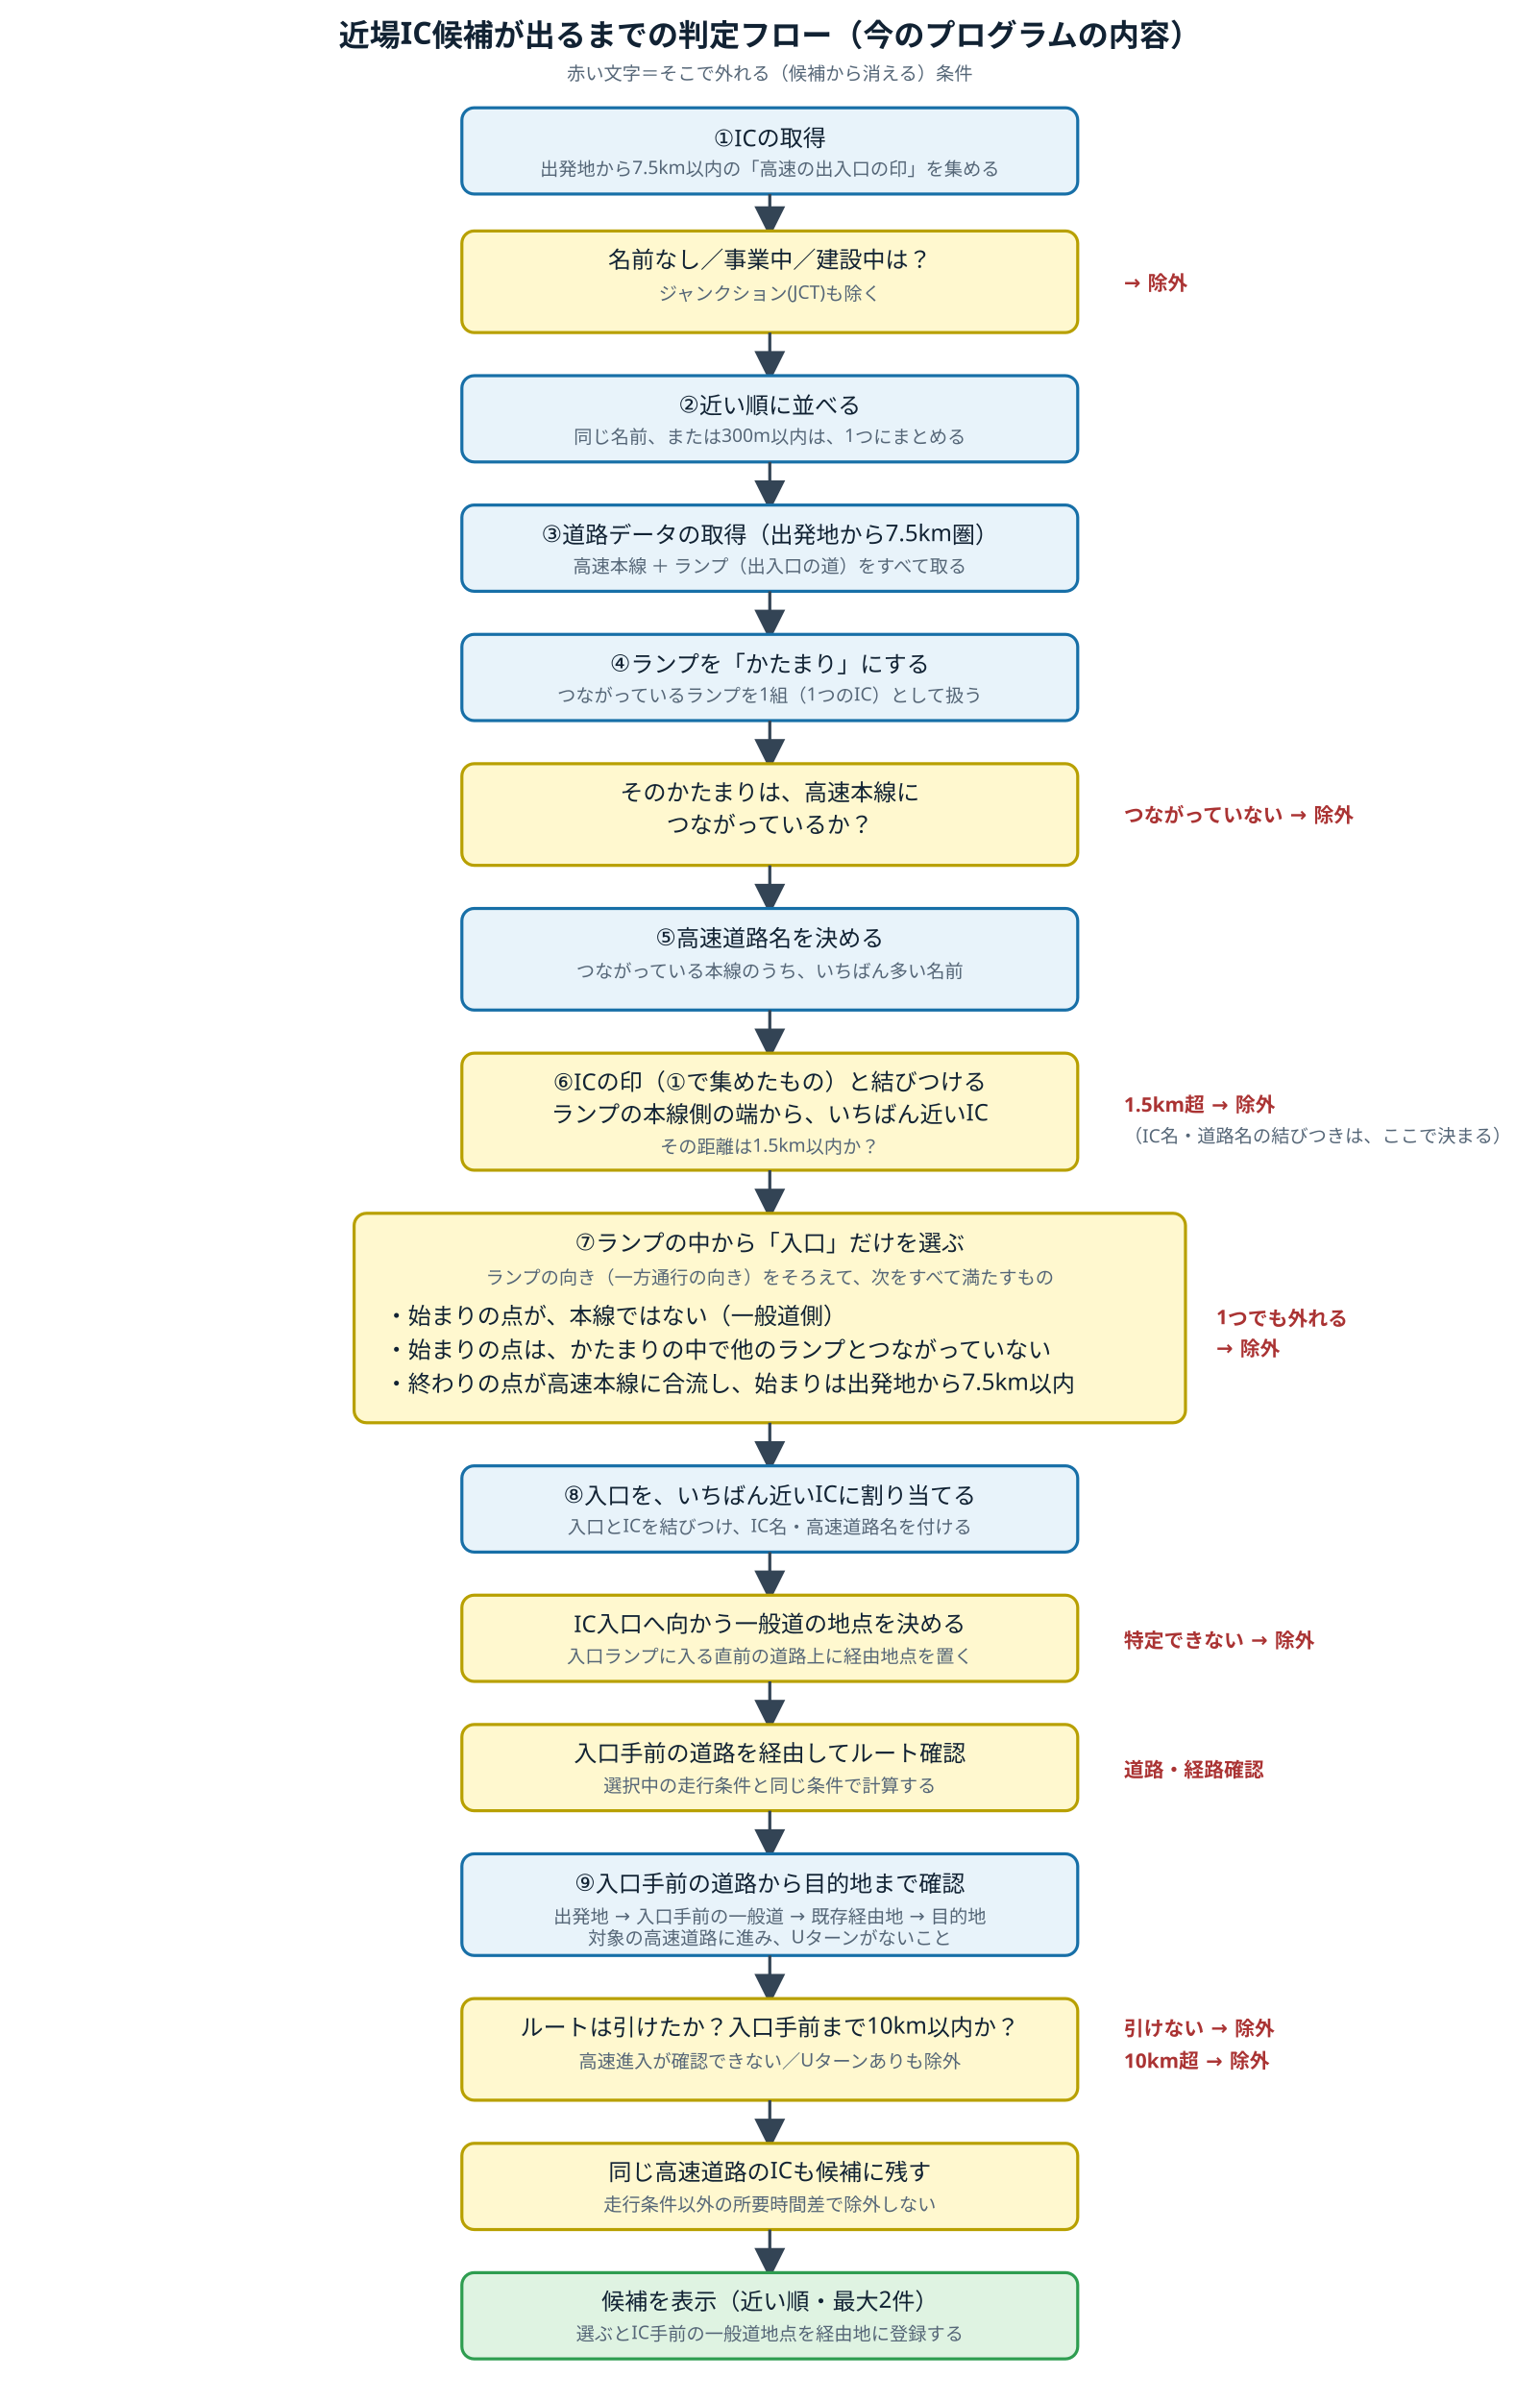
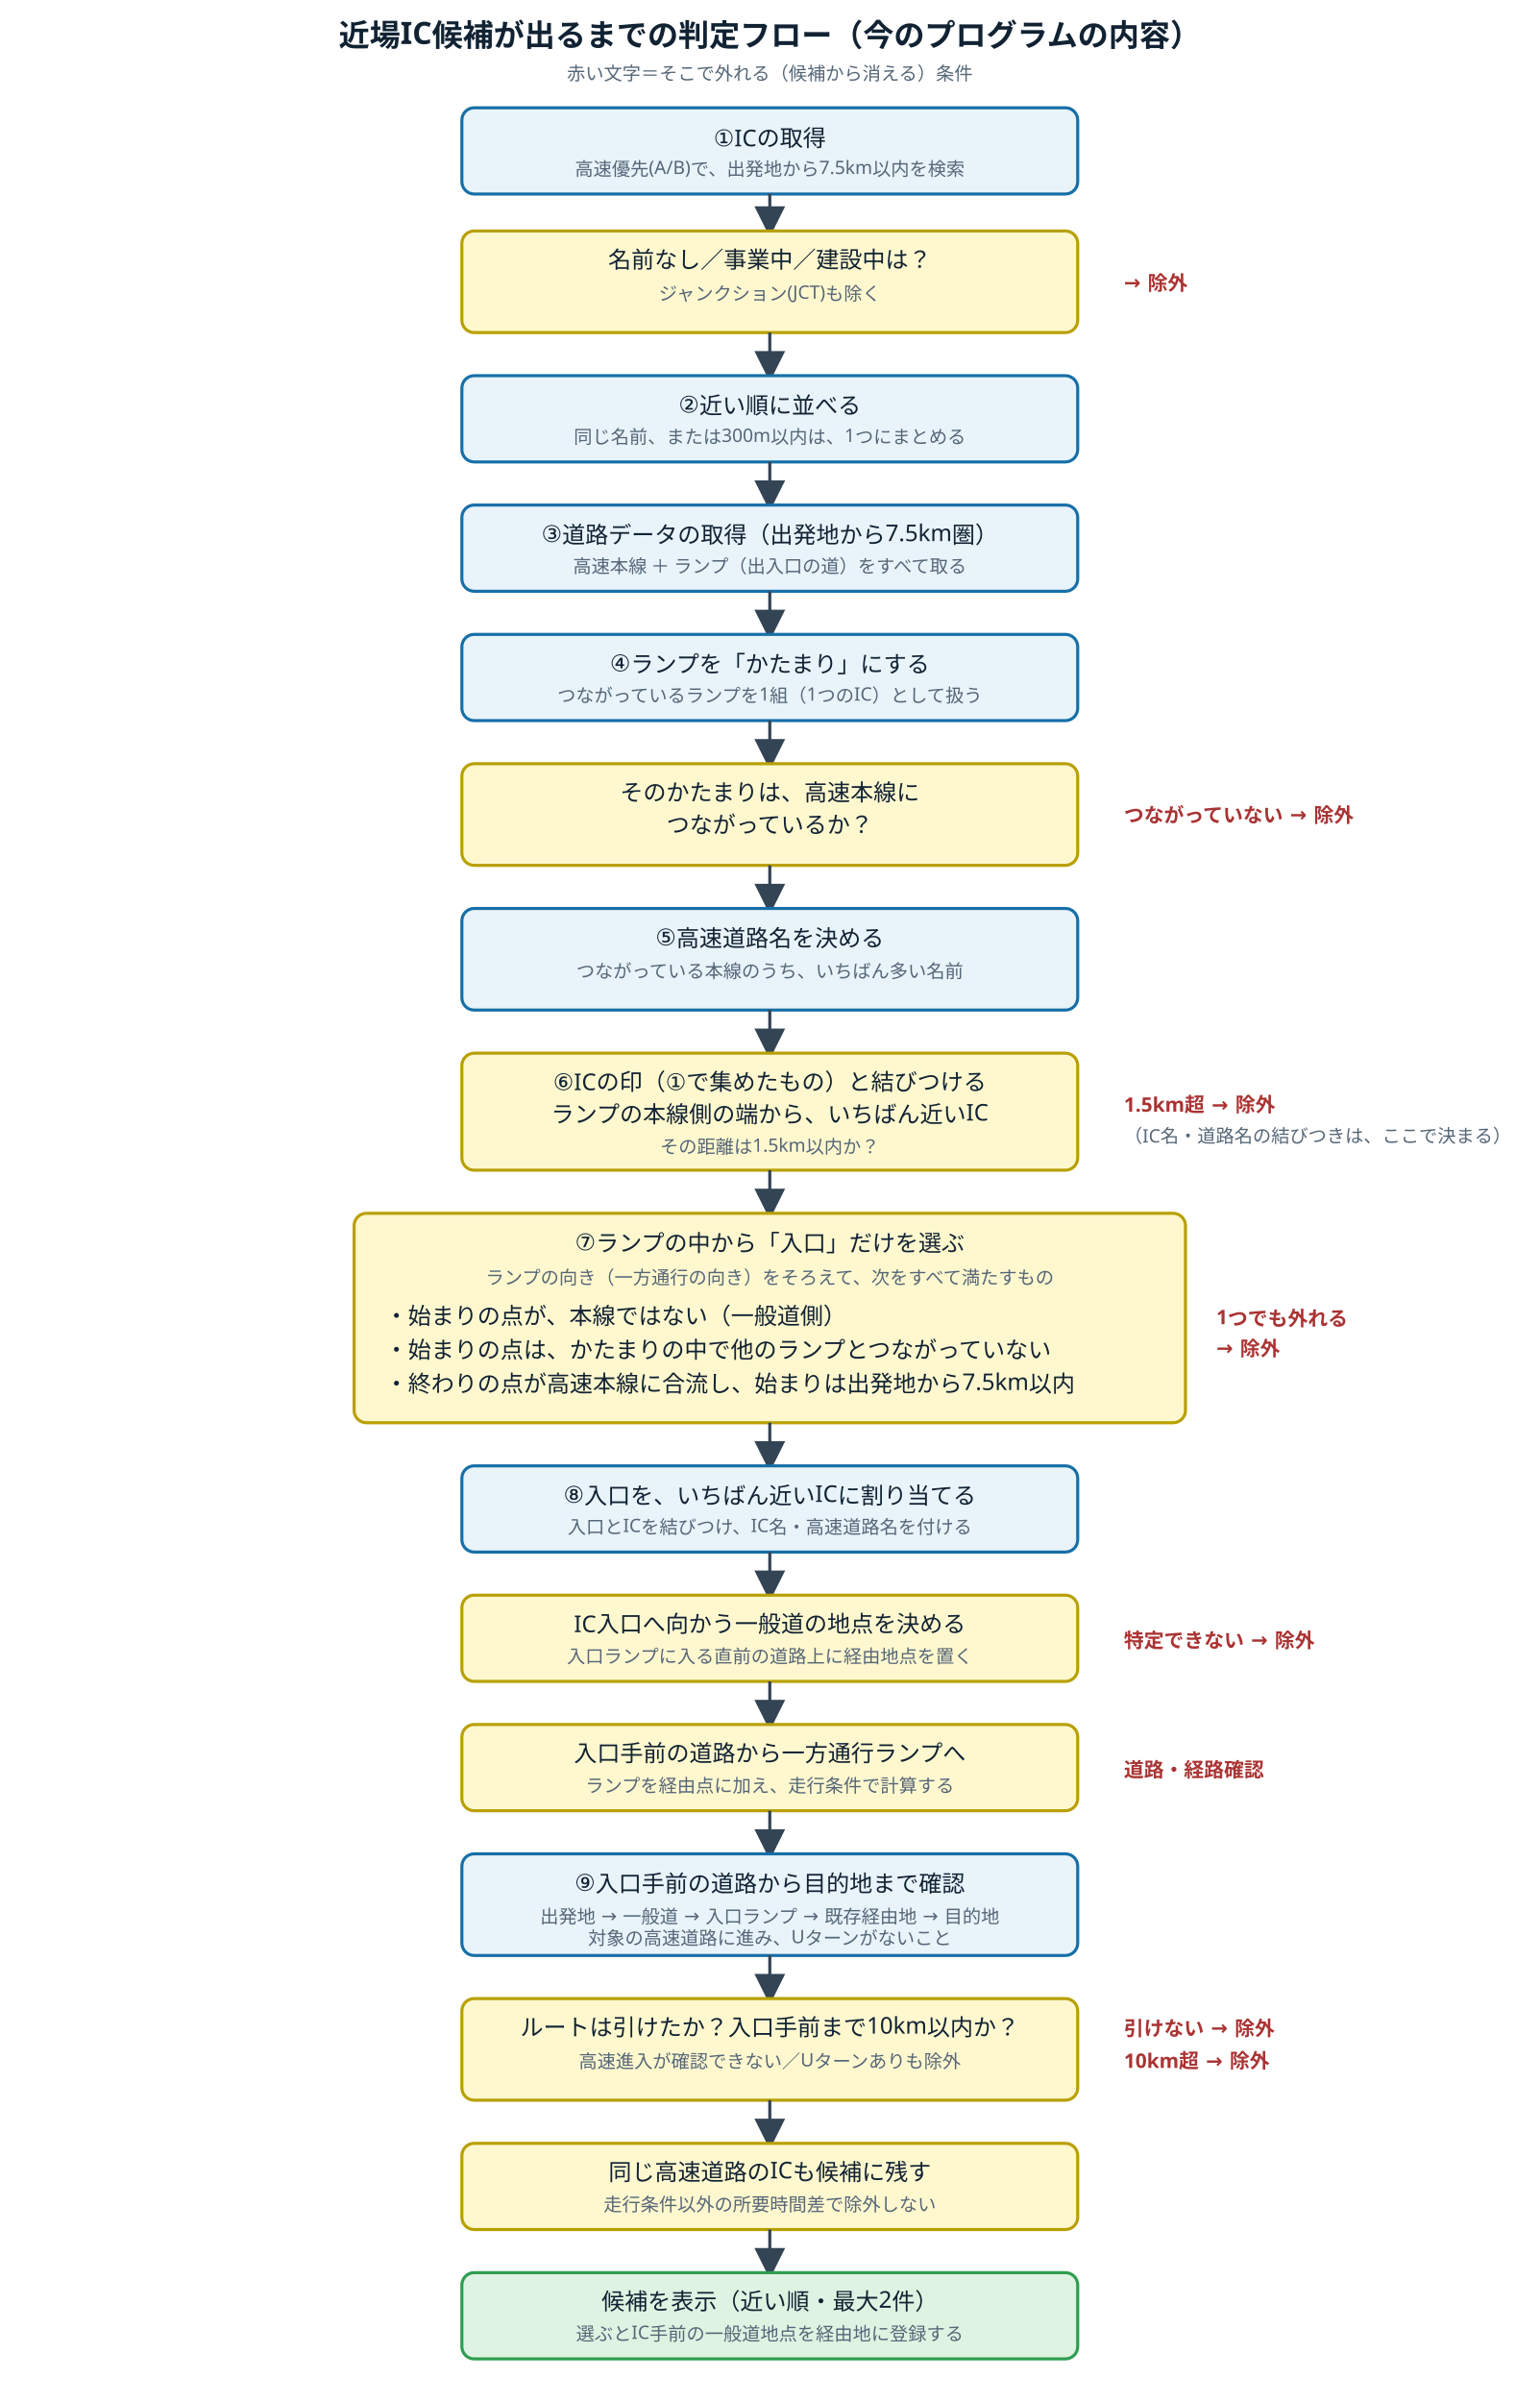
<svg xmlns="http://www.w3.org/2000/svg" width="1000" height="1560" viewBox="0 0 1000 1560" font-family="Meiryo, sans-serif">
  <defs>
    <marker id="a" markerWidth="10" markerHeight="10" refX="8" refY="5" orient="auto">
      <path d="M0,0 L10,5 L0,10 z" fill="#345" />
    </marker>
  </defs>
  <style>
.b{fill:#e8f3fa;stroke:#176fa7;stroke-width:2}
.q{fill:#fff8cf;stroke:#b8a000;stroke-width:2}
.n{fill:#fde2e2;stroke:#c44;stroke-width:2}
.g{fill:#dff3e2;stroke:#2e9d50;stroke-width:2}
.t{font-size:15px;fill:#123}
.s{font-size:12px;fill:#567}
.l{stroke:#345;stroke-width:2;fill:none;marker-end:url(#a)}
.r{font-size:13px;fill:#a33;font-weight:bold}
</style>
  <text x="500" y="30" text-anchor="middle" font-size="20" font-weight="bold" fill="#123">近場IC候補が出るまでの判定フロー（今のプログラムの内容）</text>
  <text x="500" y="52" text-anchor="middle" class="s">赤い文字＝そこで外れる（候補から消える）条件</text>
  <rect class="b" x="300" y="70" width="400" height="56" rx="8" />
  <text x="500" y="95" text-anchor="middle" class="t">①ICの取得</text>
-   <text x="500" y="114" text-anchor="middle" class="s">出発地から7.5km以内の「高速の出入口の印」を集める</text>
+   <text x="500" y="114" text-anchor="middle" class="s">高速優先(A/B)で、出発地から7.5km以内を検索</text>
  <path class="l" d="M500,126 V150" />
  <rect class="q" x="300" y="150" width="400" height="66" rx="8" />
  <text x="500" y="174" text-anchor="middle" class="t">名前なし／事業中／建設中は？</text>
  <text x="500" y="195" text-anchor="middle" class="s">ジャンクション(JCT)も除く</text>
  <text x="730" y="188" class="r">→ 除外</text>
  <path class="l" d="M500,216 V244" />
  <rect class="b" x="300" y="244" width="400" height="56" rx="8" />
  <text x="500" y="268" text-anchor="middle" class="t">②近い順に並べる</text>
  <text x="500" y="288" text-anchor="middle" class="s">同じ名前、または300m以内は、1つにまとめる</text>
  <path class="l" d="M500,300 V328" />
  <rect class="b" x="300" y="328" width="400" height="56" rx="8" />
  <text x="500" y="352" text-anchor="middle" class="t">③道路データの取得（出発地から7.5km圏）</text>
  <text x="500" y="372" text-anchor="middle" class="s">高速本線 ＋ ランプ（出入口の道）をすべて取る</text>
  <path class="l" d="M500,384 V412" />
  <rect class="b" x="300" y="412" width="400" height="56" rx="8" />
  <text x="500" y="436" text-anchor="middle" class="t">④ランプを「かたまり」にする</text>
  <text x="500" y="456" text-anchor="middle" class="s">つながっているランプを1組（1つのIC）として扱う</text>
  <path class="l" d="M500,468 V496" />
  <rect class="q" x="300" y="496" width="400" height="66" rx="8" />
  <text x="500" y="520" text-anchor="middle" class="t">そのかたまりは、高速本線に</text>
  <text x="500" y="541" text-anchor="middle" class="t">つながっているか？</text>
  <text x="730" y="534" class="r">つながっていない → 除外</text>
  <path class="l" d="M500,562 V590" />
  <rect class="b" x="300" y="590" width="400" height="66" rx="8" />
  <text x="500" y="614" text-anchor="middle" class="t">⑤高速道路名を決める</text>
  <text x="500" y="635" text-anchor="middle" class="s">つながっている本線のうち、いちばん多い名前</text>
  <path class="l" d="M500,656 V684" />
  <rect class="q" x="300" y="684" width="400" height="76" rx="8" />
  <text x="500" y="708" text-anchor="middle" class="t">⑥ICの印（①で集めたもの）と結びつける</text>
  <text x="500" y="729" text-anchor="middle" class="t">ランプの本線側の端から、いちばん近いIC</text>
  <text x="500" y="749" text-anchor="middle" class="s">その距離は1.5km以内か？</text>
  <text x="730" y="722" class="r">1.5km超 → 除外</text>
  <text x="730" y="742" class="s">（IC名・道路名の結びつきは、ここで決まる）</text>
  <path class="l" d="M500,760 V788" />
  <rect class="q" x="230" y="788" width="540" height="136" rx="8" />
  <text x="500" y="812" text-anchor="middle" class="t">⑦ランプの中から「入口」だけを選ぶ</text>
  <text x="500" y="834" text-anchor="middle" class="s">ランプの向き（一方通行の向き）をそろえて、次をすべて満たすもの</text>
  <text x="250" y="860" class="t">・始まりの点が、本線ではない（一般道側）</text>
  <text x="250" y="882" class="t">・始まりの点は、かたまりの中で他のランプとつながっていない</text>
  <text x="250" y="904" class="t">・終わりの点が高速本線に合流し、始まりは出発地から7.5km以内</text>
  <text x="790" y="860" class="r">1つでも外れる</text>
  <text x="790" y="880" class="r">→ 除外</text>
  <path class="l" d="M500,924 V952" />
  <rect class="b" x="300" y="952" width="400" height="56" rx="8" />
  <text x="500" y="976" text-anchor="middle" class="t">⑧入口を、いちばん近いICに割り当てる</text>
  <text x="500" y="996" text-anchor="middle" class="s">入口とICを結びつけ、IC名・高速道路名を付ける</text>
  <path class="l" d="M500,1008 V1036" />
  <rect class="q" x="300" y="1036" width="400" height="56" rx="8" />
  <text x="500" y="1060" text-anchor="middle" class="t">IC入口へ向かう一般道の地点を決める</text>
  <text x="500" y="1080" text-anchor="middle" class="s">入口ランプに入る直前の道路上に経由地点を置く</text>
  <text x="730" y="1070" class="r">特定できない → 除外</text>
  <path class="l" d="M500,1092 V1120" />
  <rect class="q" x="300" y="1120" width="400" height="56" rx="8" />
-   <text x="500" y="1144" text-anchor="middle" class="t">入口手前の道路を経由してルート確認</text>
-   <text x="500" y="1164" text-anchor="middle" class="s">選択中の走行条件と同じ条件で計算する</text>
+   <text x="500" y="1144" text-anchor="middle" class="t">入口手前の道路から一方通行ランプへ</text>
+   <text x="500" y="1164" text-anchor="middle" class="s">ランプを経由点に加え、走行条件で計算する</text>
  <text x="730" y="1154" class="r">道路・経路確認</text>
  <path class="l" d="M500,1176 V1204" />
  <rect class="b" x="300" y="1204" width="400" height="66" rx="8" />
  <text x="500" y="1228" text-anchor="middle" class="t">⑨入口手前の道路から目的地まで確認</text>
-   <text x="500" y="1249" text-anchor="middle" class="s">出発地 → 入口手前の一般道 → 既存経由地 → 目的地</text>
+   <text x="500" y="1249" text-anchor="middle" class="s">出発地 → 一般道 → 入口ランプ → 既存経由地 → 目的地</text>
  <text x="500" y="1263" text-anchor="middle" class="s">対象の高速道路に進み、Uターンがないこと</text>
  <path class="l" d="M500,1270 V1298" />
  <rect class="q" x="300" y="1298" width="400" height="66" rx="8" />
  <text x="500" y="1322" text-anchor="middle" class="t">ルートは引けたか？入口手前まで10km以内か？</text>
  <text x="500" y="1343" text-anchor="middle" class="s">高速進入が確認できない／Uターンありも除外</text>
  <text x="730" y="1322" class="r">引けない → 除外</text>
  <text x="730" y="1343" class="r">10km超 → 除外</text>
  <path class="l" d="M500,1364 V1392" />
  <rect class="q" x="300" y="1392" width="400" height="56" rx="8" />
  <text x="500" y="1416" text-anchor="middle" class="t">同じ高速道路のICも候補に残す</text>
  <text x="500" y="1436" text-anchor="middle" class="s">走行条件以外の所要時間差で除外しない</text>
  <path class="l" d="M500,1448 V1476" />
  <rect class="g" x="300" y="1476" width="400" height="56" rx="8" />
  <text x="500" y="1500" text-anchor="middle" class="t">候補を表示（近い順・最大2件）</text>
  <text x="500" y="1520" text-anchor="middle" class="s">選ぶとIC手前の一般道地点を経由地に登録する</text>
</svg>
